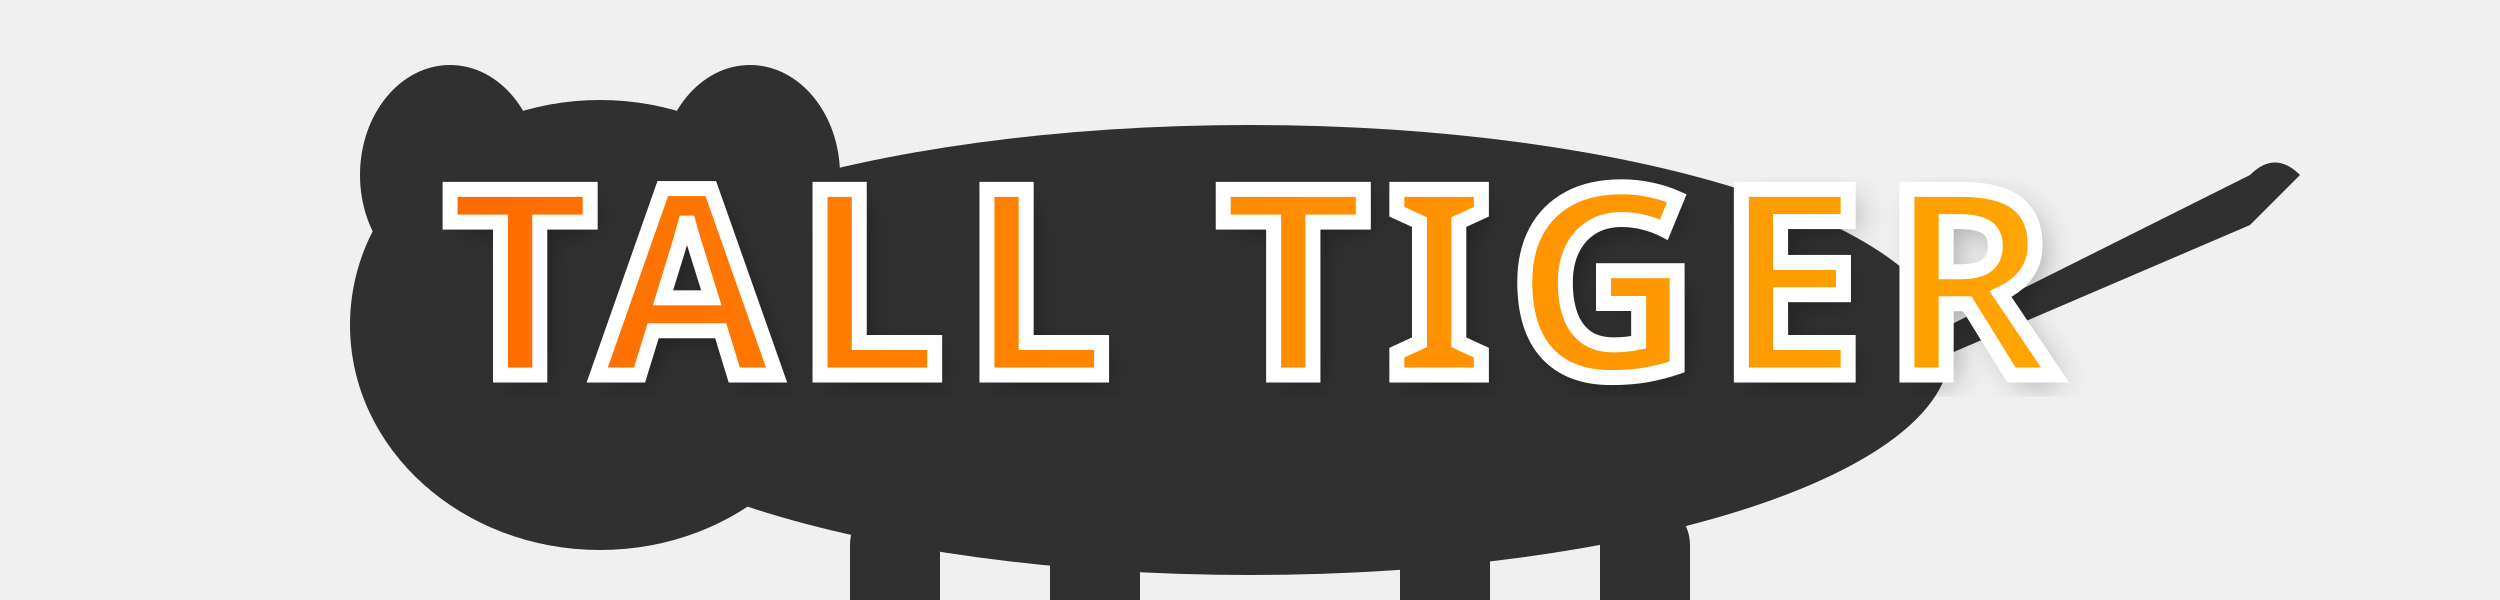
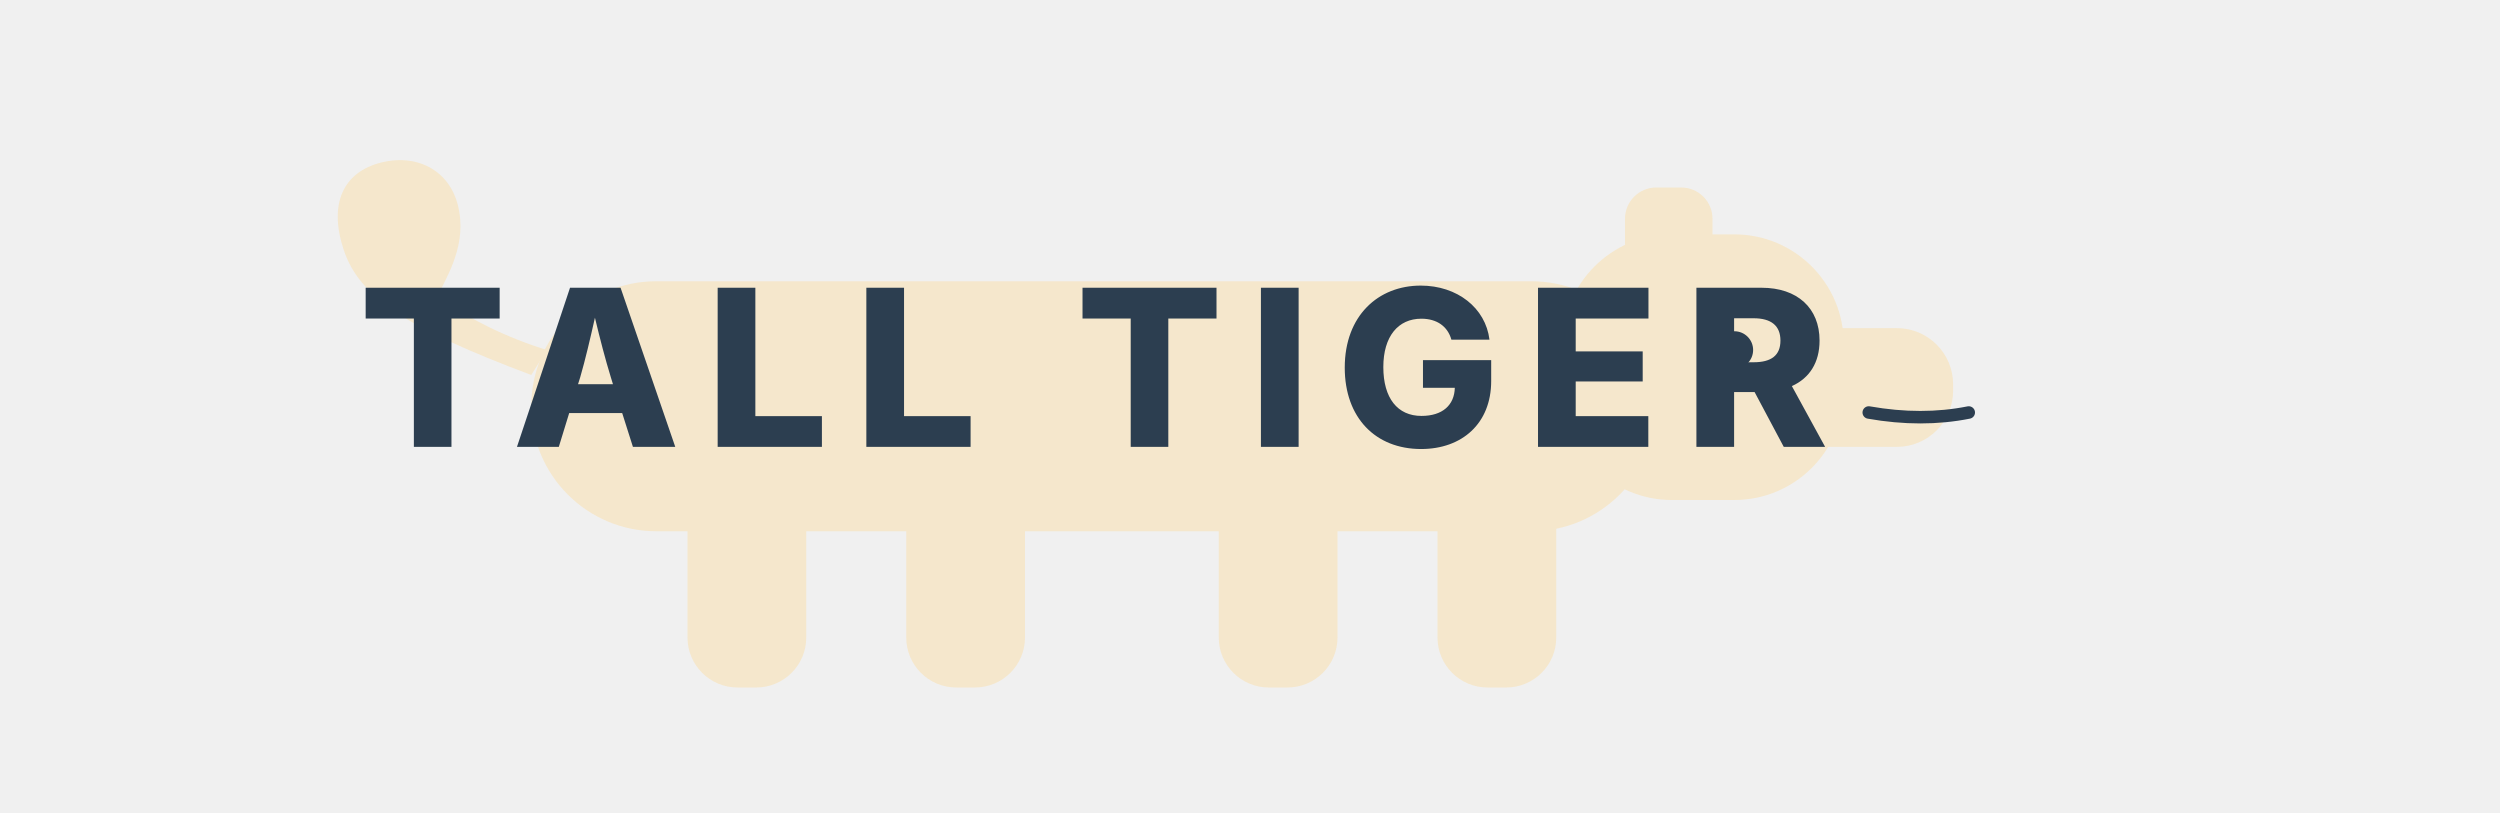
- <svg xmlns="http://www.w3.org/2000/svg" viewBox="0 0 500 120">
+ <svg xmlns="http://www.w3.org/2000/svg" viewBox="0 0 800 260">
  <defs>
-     <filter id="shadow">
-       <feDropShadow dx="2" dy="2" stdDeviation="3" flood-opacity="0.3" />
-     </filter>
+     <style>
+       .tiger-fill { fill: #f5e7cc; }
+       .tiger-cut  { fill: #2c3e50; font-family: 'SF Pro Display', system-ui, -apple-system, BlinkMacSystemFont, 'Segoe UI', sans-serif; font-weight: 800; }
+     </style>
  </defs>
-   <g fill="#000000" opacity="0.8">
-     <ellipse cx="250" cy="70" rx="140" ry="45" />
-     <ellipse cx="120" cy="65" rx="50" ry="45" />
-     <ellipse cx="90" cy="35" rx="18" ry="22" />
-     <ellipse cx="150" cy="35" rx="18" ry="22" />
-     <rect x="170" y="100" width="18" height="30" rx="9" />
-     <rect x="210" y="100" width="18" height="30" rx="9" />
-     <rect x="280" y="100" width="18" height="30" rx="9" />
-     <rect x="320" y="100" width="18" height="30" rx="9" />
-     <path d="M 380 70 Q 420 50, 450 35 Q 455 30, 460 35 Q 455 40, 450 45 Q 415 60, 380 75 Z" />
+   <g class="tiger-fill">
+     <rect x="170" y="90" width="360" height="80" rx="40" />
+     <rect x="500" y="75" width="90" height="85" rx="35" />
+     <rect x="565" y="105" width="60" height="38" rx="18" />
+     <rect x="520" y="60" width="28" height="28" rx="10" />
+     <path d="M170 120 C130 105 115 95 110 80 C105 65 110 55 122 52 C134 49 145 55 147 68 C149 80 142 90 140 95 C150 102 162 108 175 112" />
+     <rect x="220" y="150" width="38" height="70" rx="16" />
+     <rect x="290" y="150" width="38" height="70" rx="16" />
+     <rect x="390" y="150" width="38" height="70" rx="16" />
+     <rect x="460" y="150" width="38" height="70" rx="16" />
  </g>
-   <defs>
-     <linearGradient id="textGrad" x1="0%" y1="0%" x2="100%" y2="0%">
-       <stop offset="0%" style="stop-color:#FF6B00;stop-opacity:1" />
-       <stop offset="50%" style="stop-color:#FF8C00;stop-opacity:1" />
-       <stop offset="100%" style="stop-color:#FFA500;stop-opacity:1" />
-     </linearGradient>
-   </defs>
-   <text x="250" y="75" font-family="Impact, 'Arial Black', sans-serif" font-size="52" font-weight="900" fill="url(#textGrad)" text-anchor="middle" letter-spacing="4" filter="url(#shadow)">
-     TALL TIGER
-   </text>
-   <text x="250" y="75" font-family="Impact, 'Arial Black', sans-serif" font-size="52" font-weight="900" fill="none" stroke="#FFFFFF" stroke-width="3" text-anchor="middle" letter-spacing="4">
+   <circle cx="555" cy="112" r="6" fill="#2c3e50" />
+   <path d="M598 132 Q615 135 630 132" stroke="#2c3e50" stroke-width="4" stroke-linecap="round" fill="none" />
+   <text x="350" y="143" class="tiger-cut" font-size="70" letter-spacing="8" text-anchor="middle">
    TALL TIGER
  </text>
</svg>
